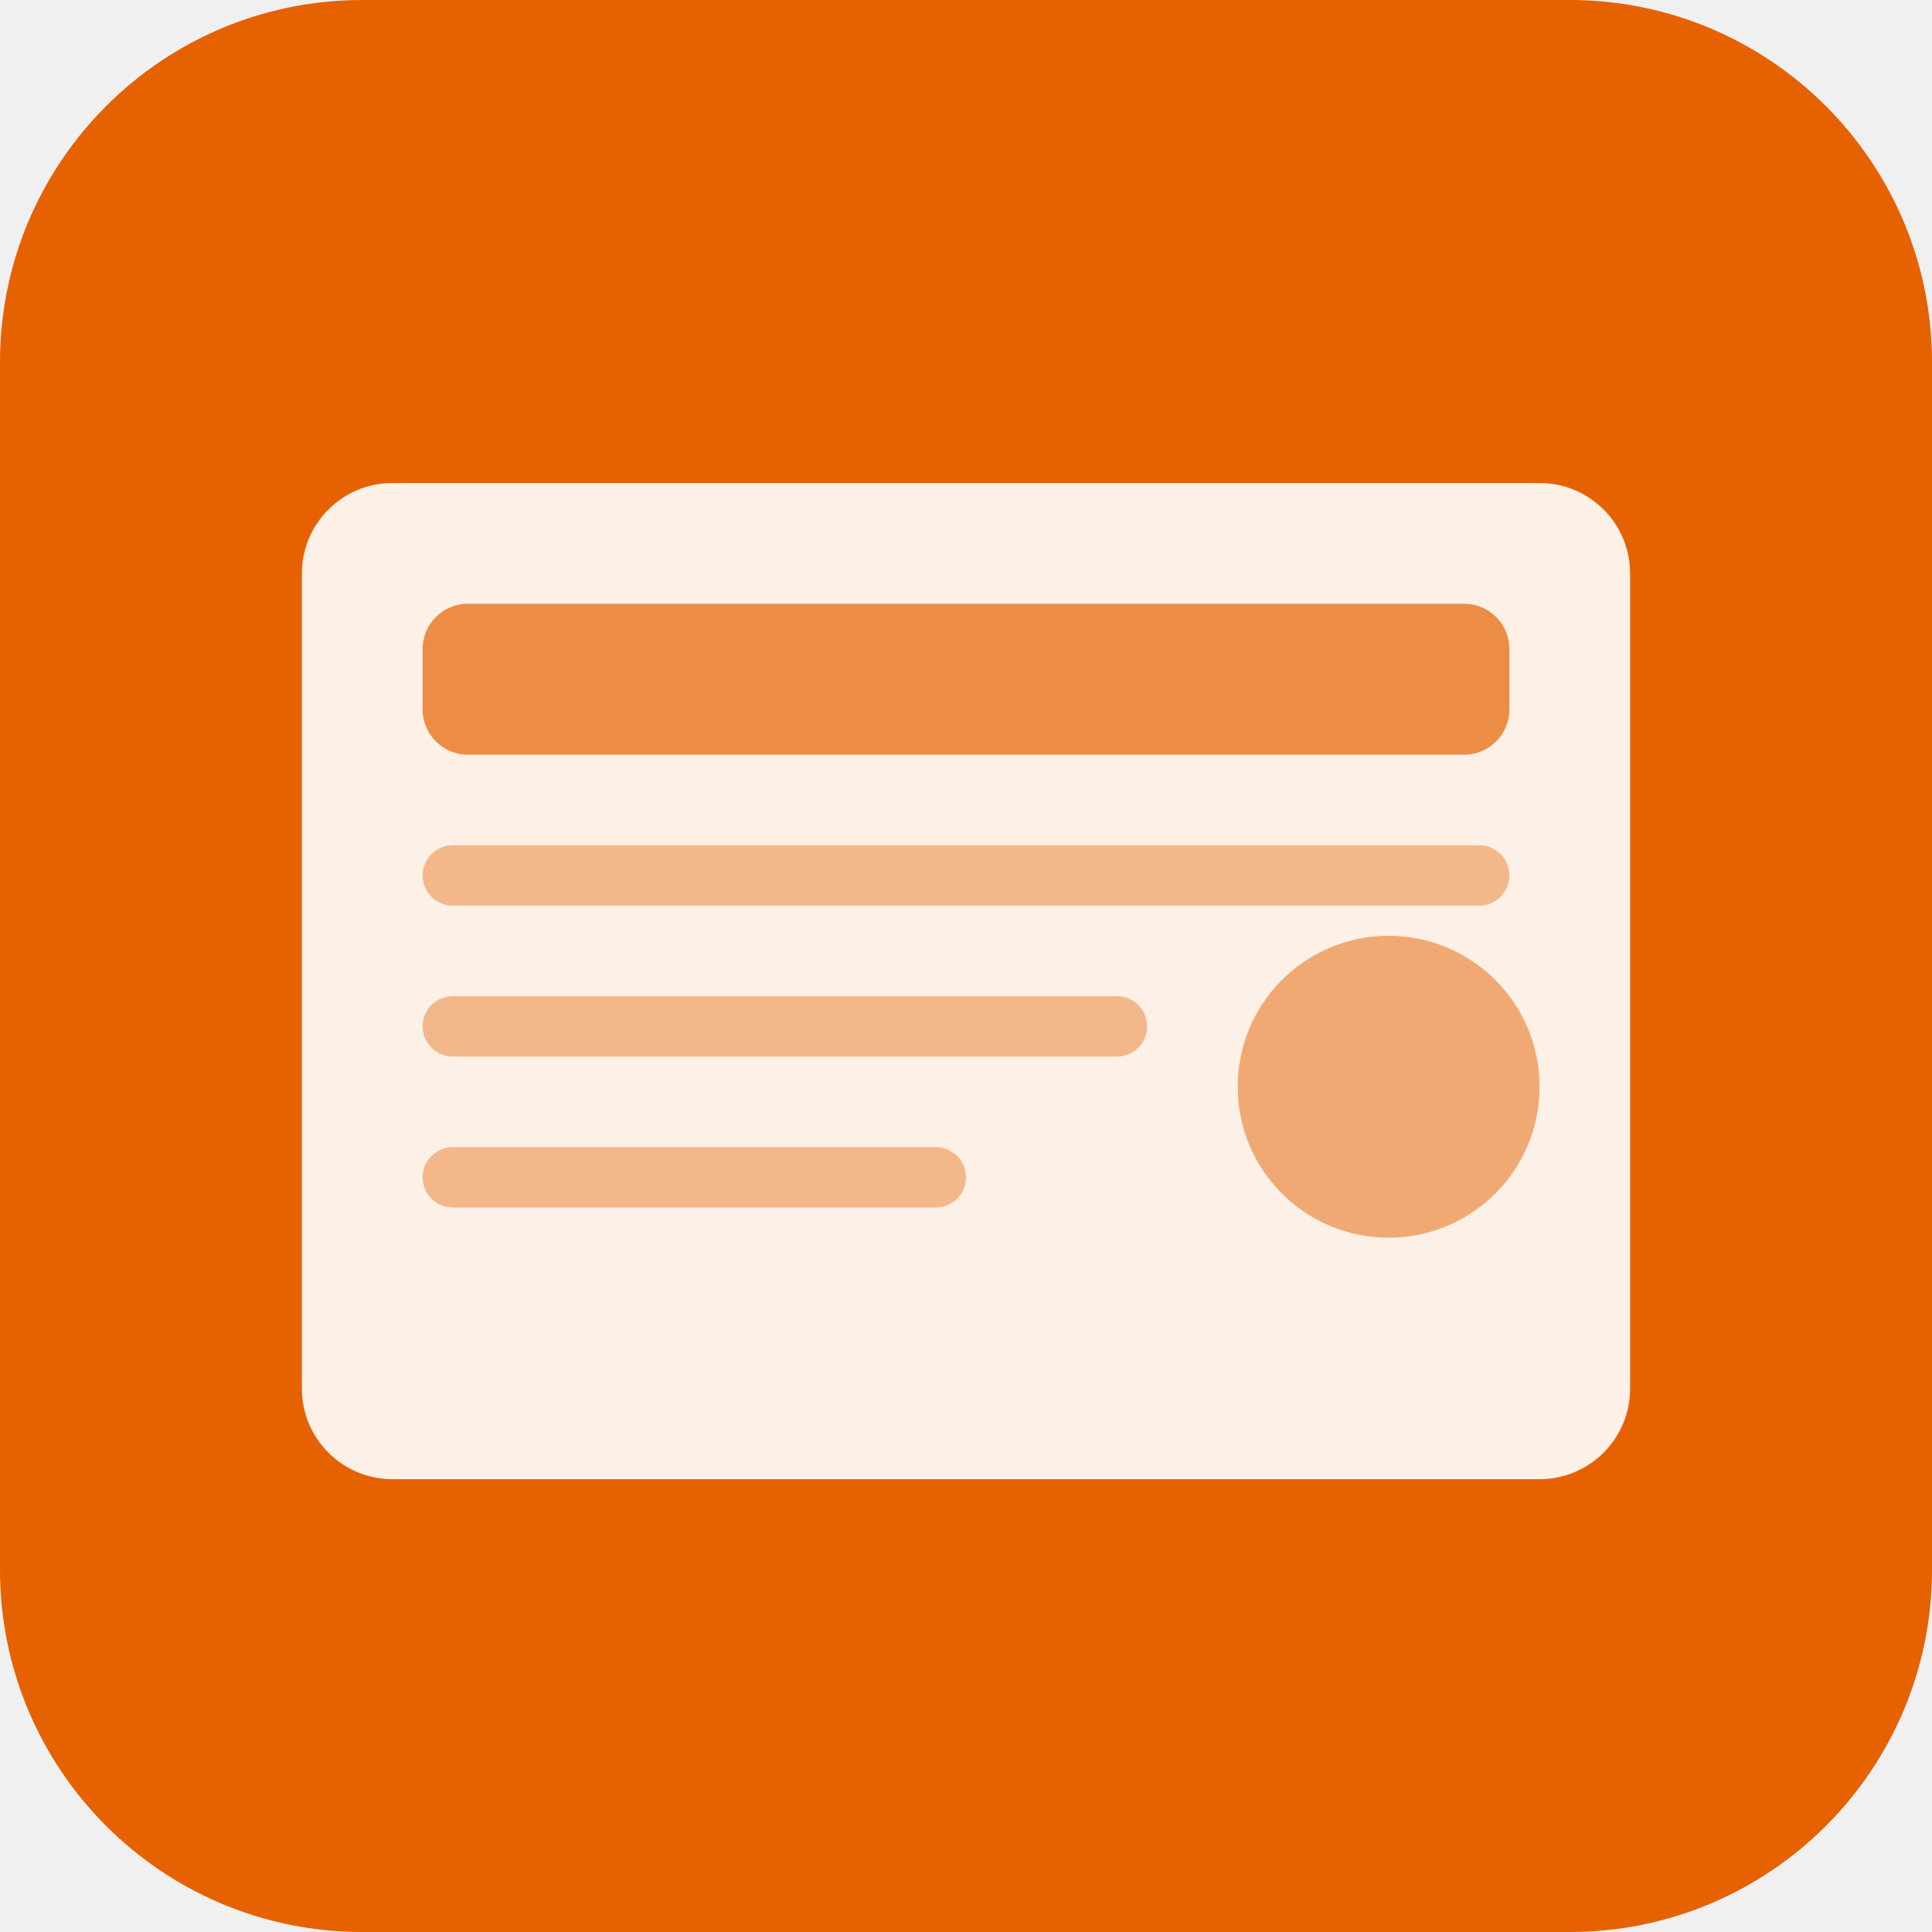
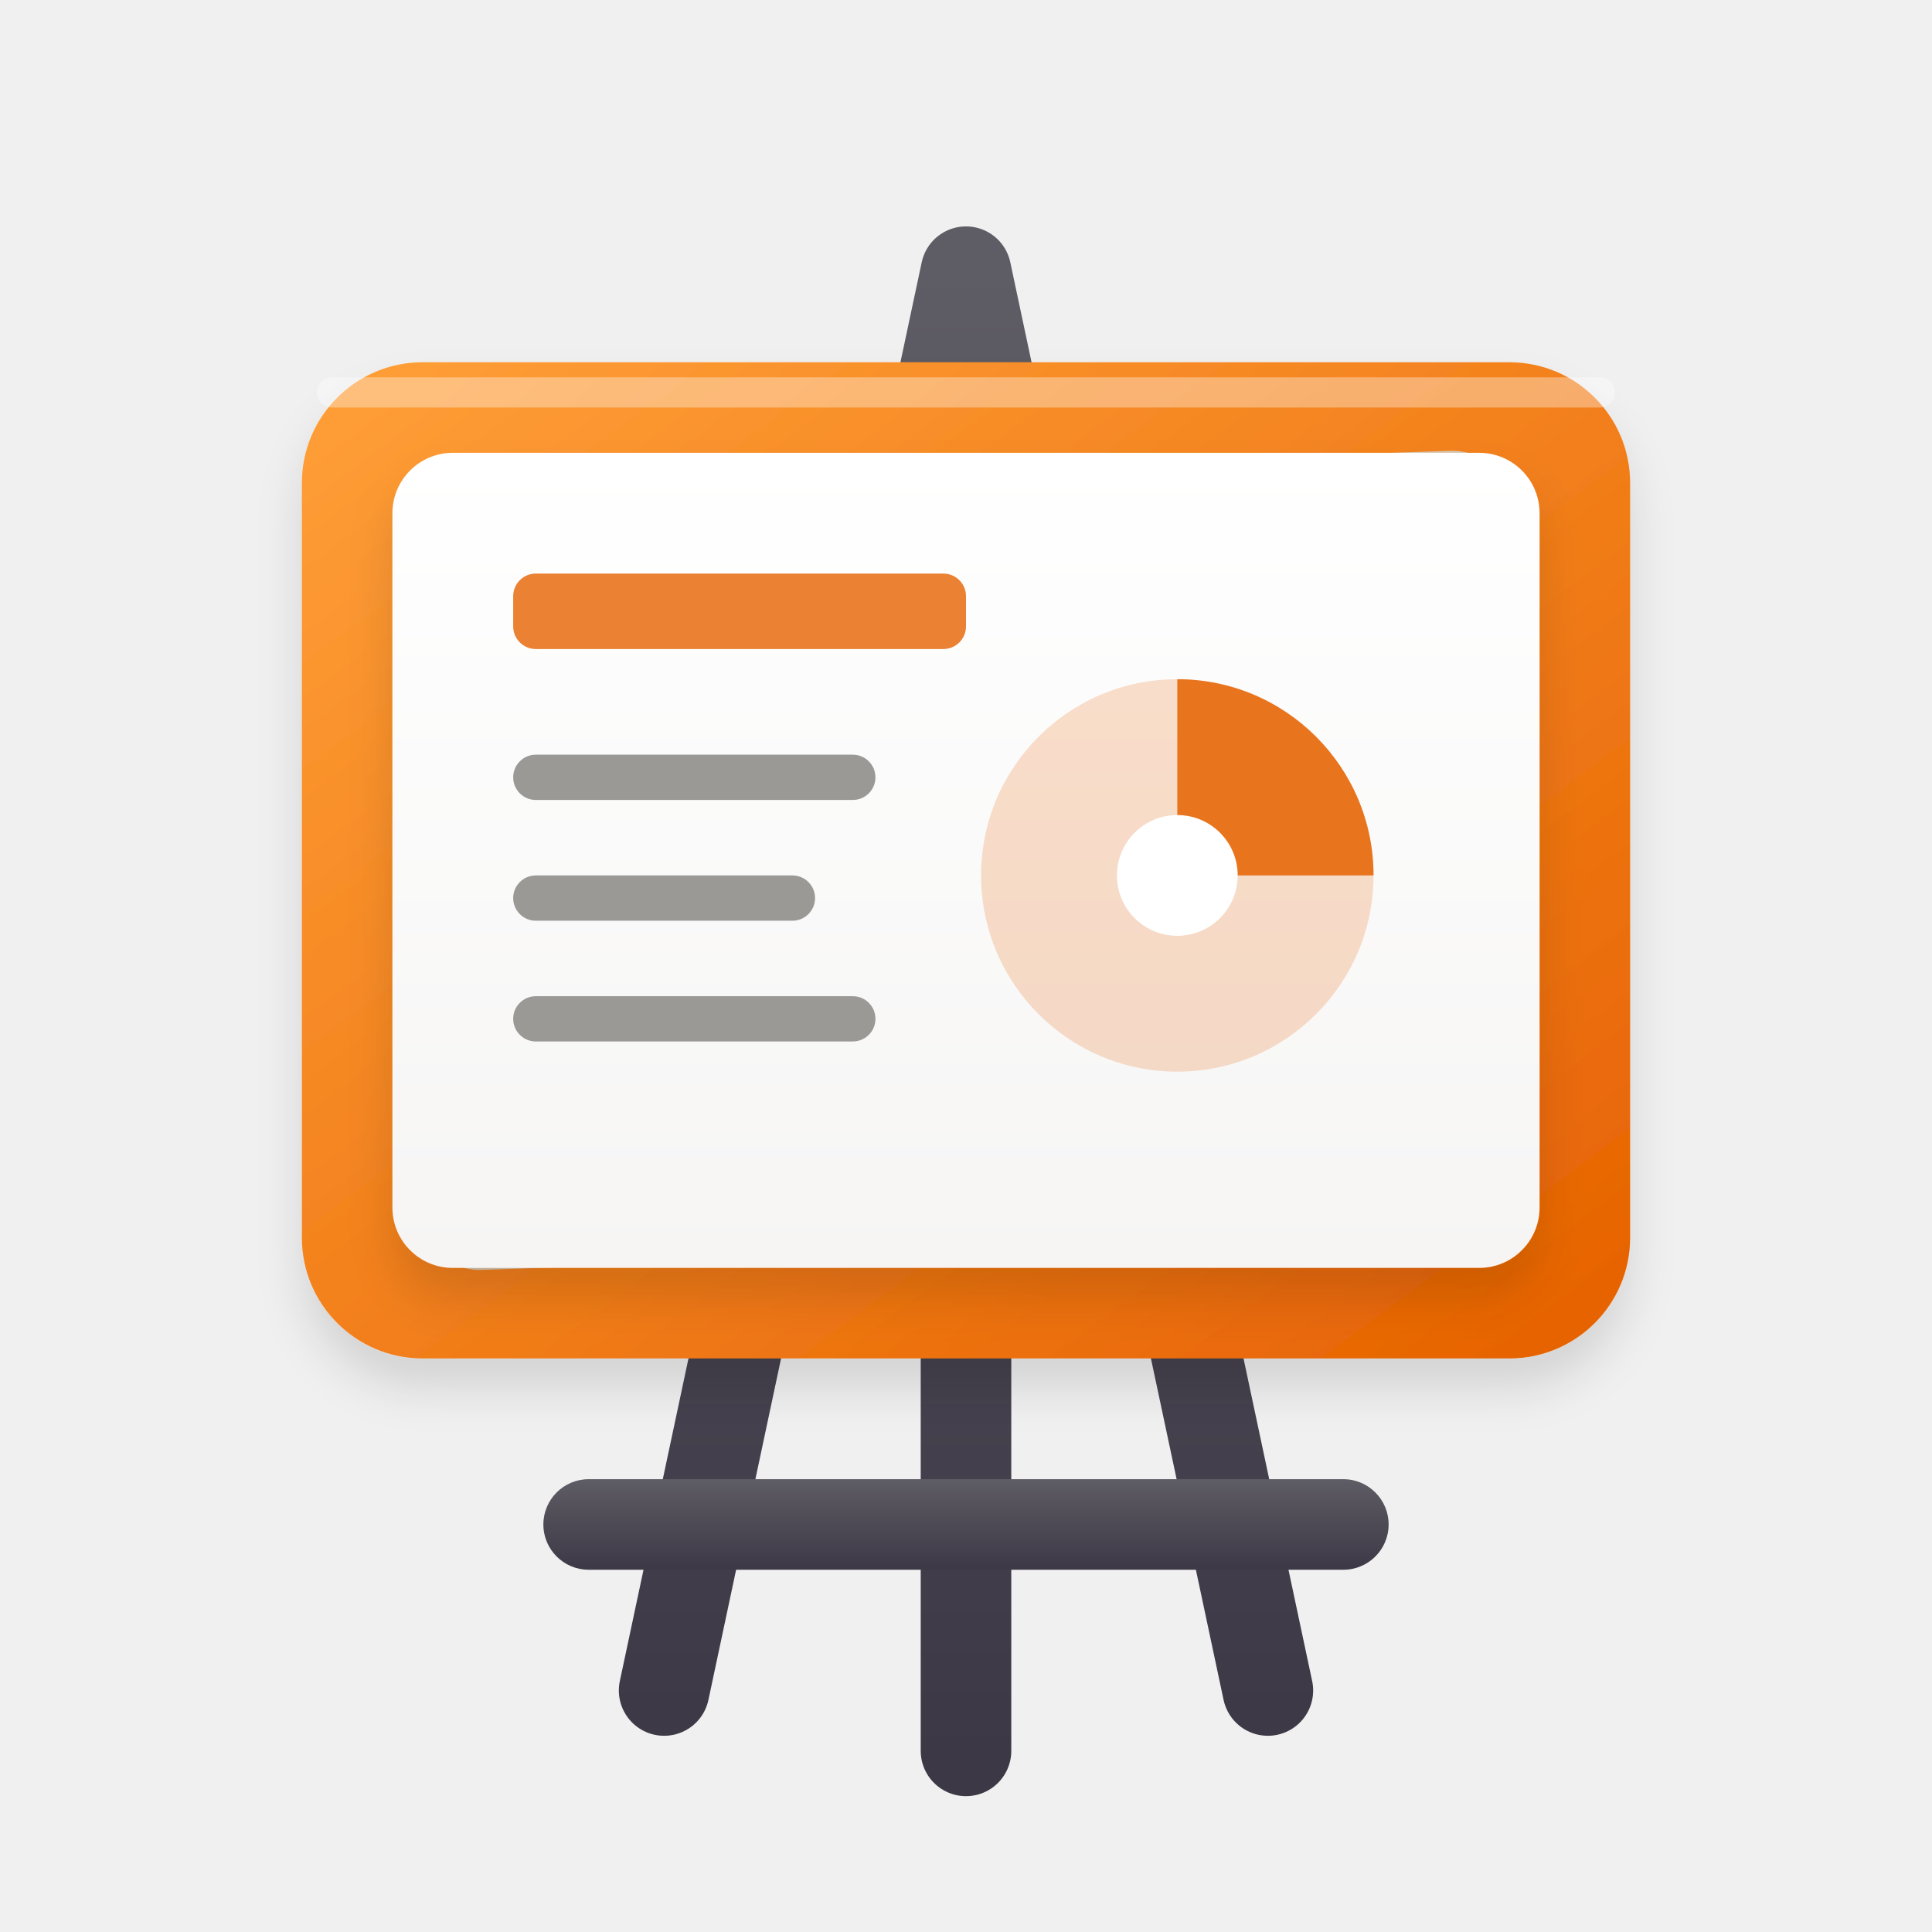
<svg xmlns="http://www.w3.org/2000/svg" width="128" height="128" viewBox="0 0 128 128">
-   <rect width="128" height="128" rx="24" fill="#E66100" />
-   <rect x="20" y="32" width="88" height="66" rx="6" fill="white" opacity="0.9" />
-   <rect x="28" y="40" width="72" height="10" rx="3" fill="#E66100" opacity="0.7" />
-   <rect x="28" y="56" width="72" height="4" rx="2" fill="#E66100" opacity="0.4" />
-   <rect x="28" y="66" width="48" height="4" rx="2" fill="#E66100" opacity="0.4" />
-   <rect x="28" y="76" width="36" height="4" rx="2" fill="#E66100" opacity="0.4" />
-   <circle cx="92" cy="72" r="10" fill="#E66100" opacity="0.5" />
+   <defs>
+     <filter id="shadow" x="-20%" y="-20%" width="140%" height="150%">
+       <feDropShadow dx="0" dy="6" stdDeviation="4" flood-color="#000000" flood-opacity="0.22" />
+       <feDropShadow dx="0" dy="2" stdDeviation="1.5" flood-color="#000000" flood-opacity="0.12" />
+     </filter>
+     <linearGradient id="orange-grad" x1="0" y1="0" x2="1" y2="1">
+       <stop offset="0%" stop-color="#ff9f38" />
+       <stop offset="100%" stop-color="#e66100" />
+     </linearGradient>
+     <linearGradient id="canvas-grad" x1="0" y1="0" x2="0" y2="1">
+       <stop offset="0%" stop-color="#ffffff" />
+       <stop offset="100%" stop-color="#f6f5f4" />
+     </linearGradient>
+     <linearGradient id="stand-grad" x1="0" y1="0" x2="0" y2="1">
+       <stop offset="0%" stop-color="#5e5c64" />
+       <stop offset="100%" stop-color="#3d3846" />
+     </linearGradient>
+   </defs>
+   <path d="M 64,18 L 44,112 M 64,18 L 84,112 M 64,18 L 64,116" stroke="url(#stand-grad)" stroke-width="6" stroke-linecap="round" />
+   <rect x="36" y="98" width="56" height="6" rx="3" fill="url(#stand-grad)" />
+   <rect x="20" y="24" width="88" height="66" rx="8" fill="url(#orange-grad)" filter="url(#shadow)" />
+   <rect x="21" y="25" width="86" height="2" rx="1" fill="#ffffff" opacity="0.35" />
+   <rect x="27" y="31" width="74" height="52" rx="4" fill="#d3d7cf" opacity="0.8" transform="rotate(-2, 64, 57)" />
+   <rect x="27" y="31" width="74" height="52" rx="4" fill="#eeeeec" opacity="0.9" transform="rotate(1.5, 64, 57)" />
+   <rect x="26" y="30" width="76" height="54" rx="4" fill="url(#canvas-grad)" filter="url(#shadow)" />
+   <rect x="34" y="38" width="30" height="5" rx="1.5" fill="#e66100" opacity="0.8" />
+   <rect x="34" y="50" width="24" height="3" rx="1.5" fill="#9a9996" />
+   <rect x="34" y="58" width="20" height="3" rx="1.5" fill="#9a9996" />
+   <rect x="34" y="66" width="24" height="3" rx="1.5" fill="#9a9996" />
+   <circle cx="78" cy="58" r="13" fill="#e66100" opacity="0.2" />
+   <path d="M 78,58 L 78,45 A 13,13 0 0,1 91,58 Z" fill="#e66100" opacity="0.85" />
+   <circle cx="78" cy="58" r="4" fill="#ffffff" />
</svg>
